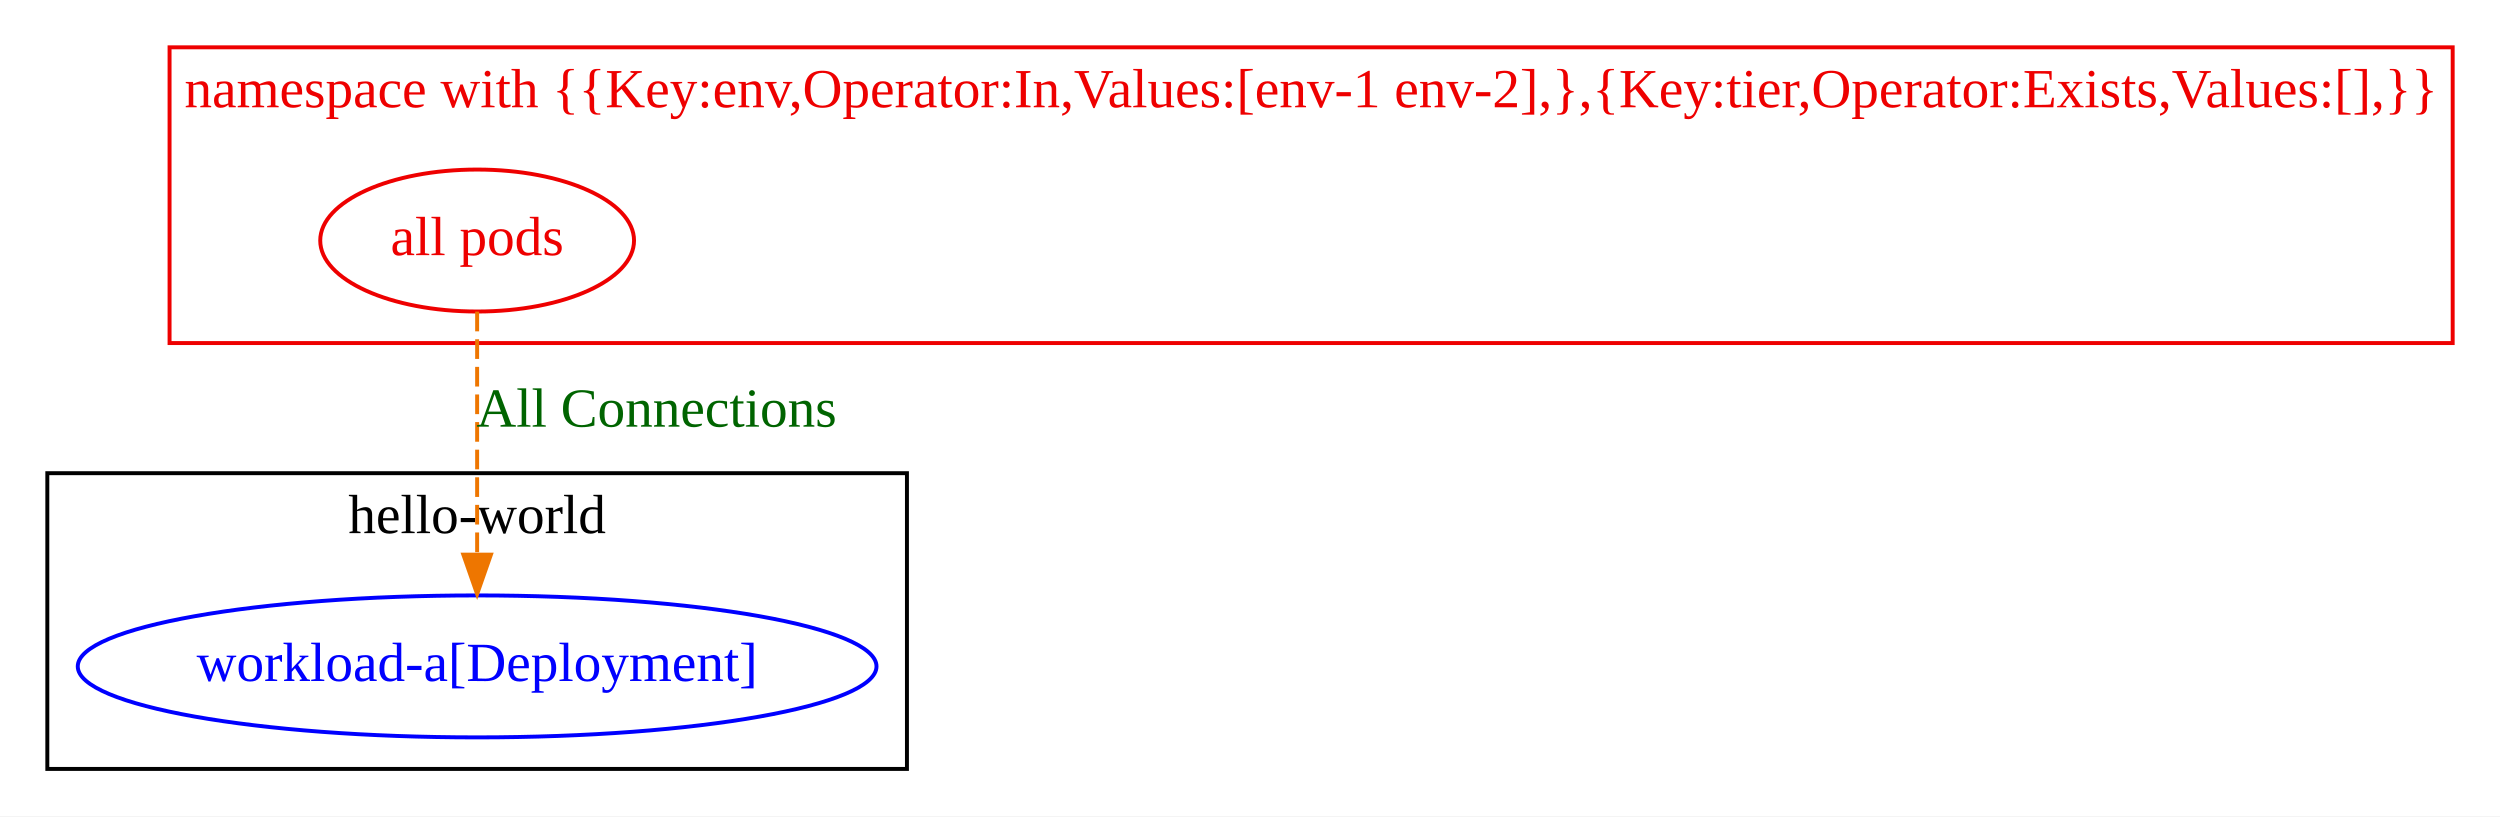
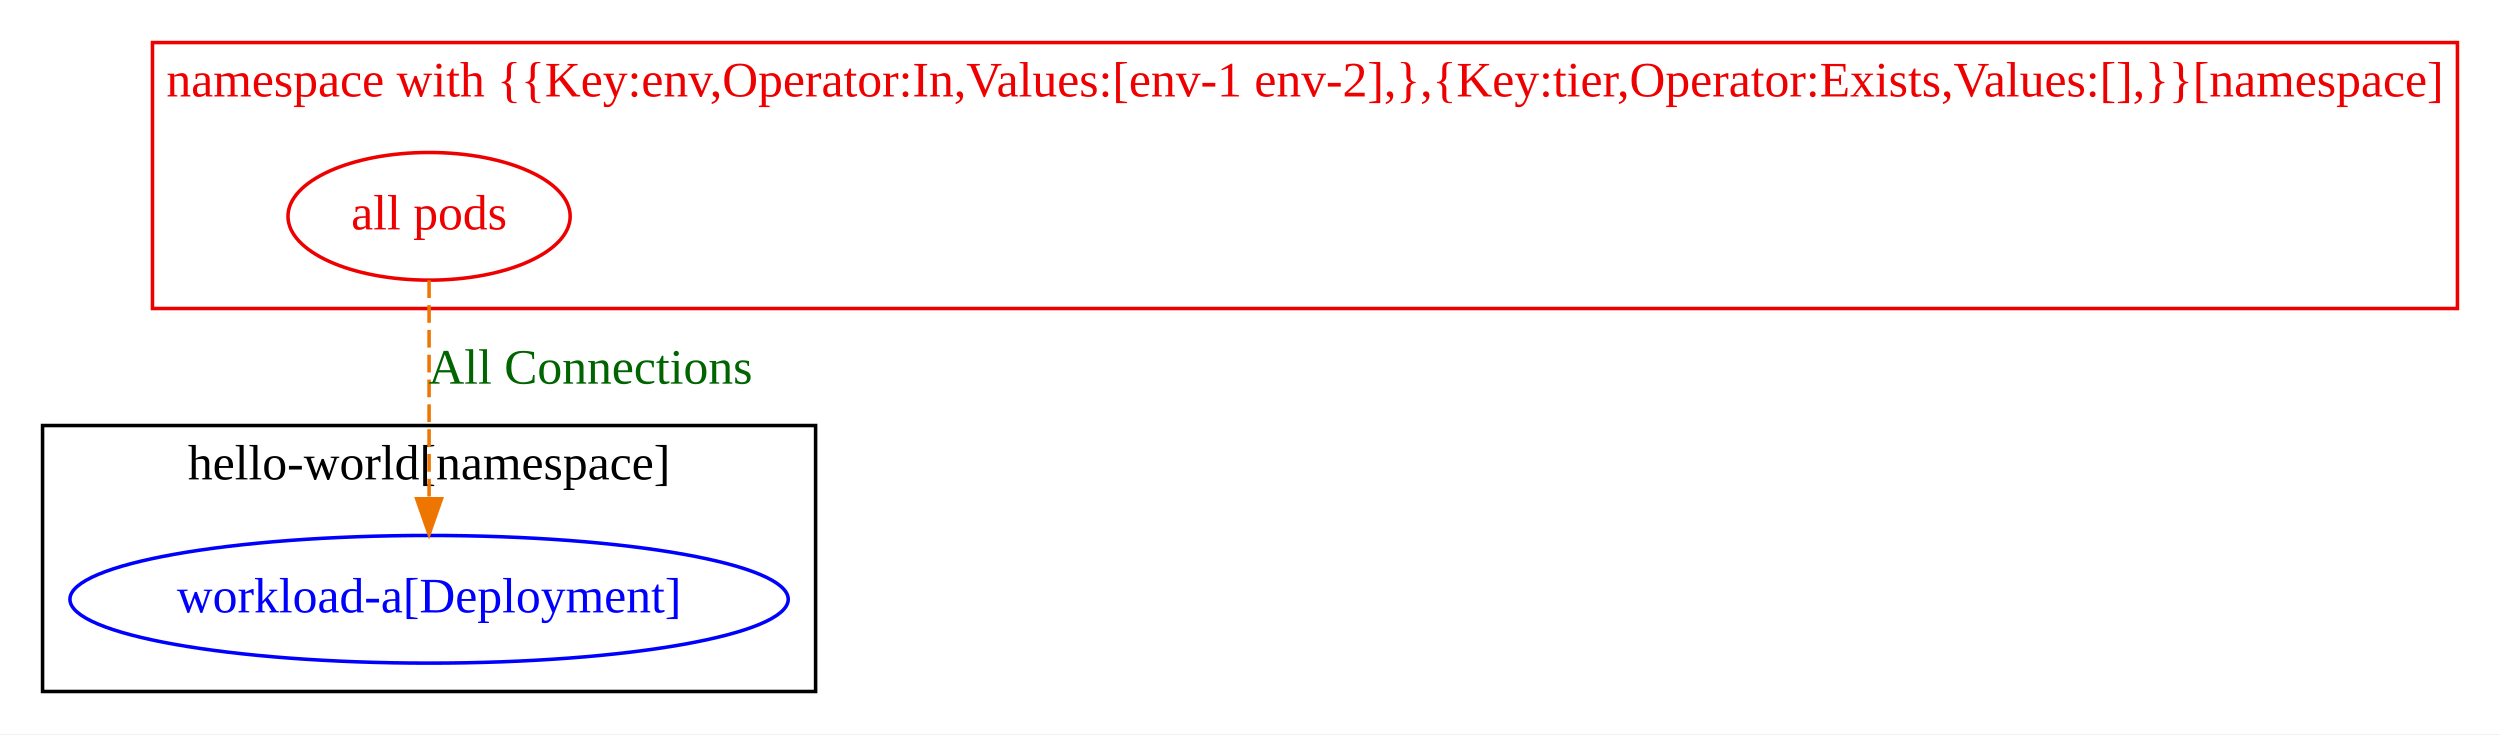
- <svg xmlns="http://www.w3.org/2000/svg" width="634pt" height="207pt" viewBox="0.00 0.00 634.00 207.00">
+ <svg xmlns="http://www.w3.org/2000/svg" width="705pt" height="207pt" viewBox="0.00 0.00 705.00 207.00">
  <g id="graph0" class="graph" transform="scale(1 1) rotate(0) translate(4 203)">
-     <polygon fill="white" stroke="transparent" points="-4,4 -4,-203 630,-203 630,4 -4,4" />
+     <polygon fill="white" stroke="transparent" points="-4,4 -4,-203 701,-203 701,4 -4,4" />
    <g id="clust2" class="cluster">
-       <polygon fill="none" stroke="#ee0000" points="39,-116 39,-191 618,-191 618,-116 39,-116" />
-       <text text-anchor="middle" x="328.5" y="-175.8" font-family="Times New Roman,serif" font-size="14.00" fill="#ee0000">namespace with {{Key:env,Operator:In,Values:[env-1 env-2],},{Key:tier,Operator:Exists,Values:[],}}</text>
+       <polygon fill="none" stroke="#ee0000" points="39,-116 39,-191 689,-191 689,-116 39,-116" />
+       <text text-anchor="middle" x="364" y="-175.8" font-family="Times New Roman,serif" font-size="14.00" fill="#ee0000">namespace with {{Key:env,Operator:In,Values:[env-1 env-2],},{Key:tier,Operator:Exists,Values:[],}}[namespace]</text>
    </g>
    <g id="clust1" class="cluster">
      <polygon fill="none" stroke="black" points="8,-8 8,-83 226,-83 226,-8 8,-8" />
-       <text text-anchor="middle" x="117" y="-67.8" font-family="Times New Roman,serif" font-size="14.00">hello-world</text>
+       <text text-anchor="middle" x="117" y="-67.8" font-family="Times New Roman,serif" font-size="14.00">hello-world[namespace]</text>
    </g>
    <g id="node1" class="node">
      <ellipse fill="none" stroke="blue" cx="117" cy="-34" rx="101.28" ry="18" />
      <text text-anchor="middle" x="117" y="-30.3" font-family="Times New Roman,serif" font-size="14.00" fill="blue">workload-a[Deployment]</text>
    </g>
    <g id="node2" class="node">
      <ellipse fill="none" stroke="#ee0000" cx="117" cy="-142" rx="39.79" ry="18" />
      <text text-anchor="middle" x="117" y="-138.3" font-family="Times New Roman,serif" font-size="14.00" fill="#ee0000">all pods</text>
    </g>
    <g id="edge1" class="edge">
      <path fill="none" stroke="#ee7600" stroke-dasharray="5,2" d="M117,-123.97C117,-107.38 117,-81.88 117,-62.43" />
      <polygon fill="#ee7600" stroke="#ee7600" points="120.5,-62.34 117,-52.34 113.5,-62.34 120.5,-62.34" />
      <text text-anchor="middle" x="162.5" y="-94.8" font-family="Times New Roman,serif" font-size="14.00" fill="darkgreen">All Connections</text>
    </g>
  </g>
</svg>
